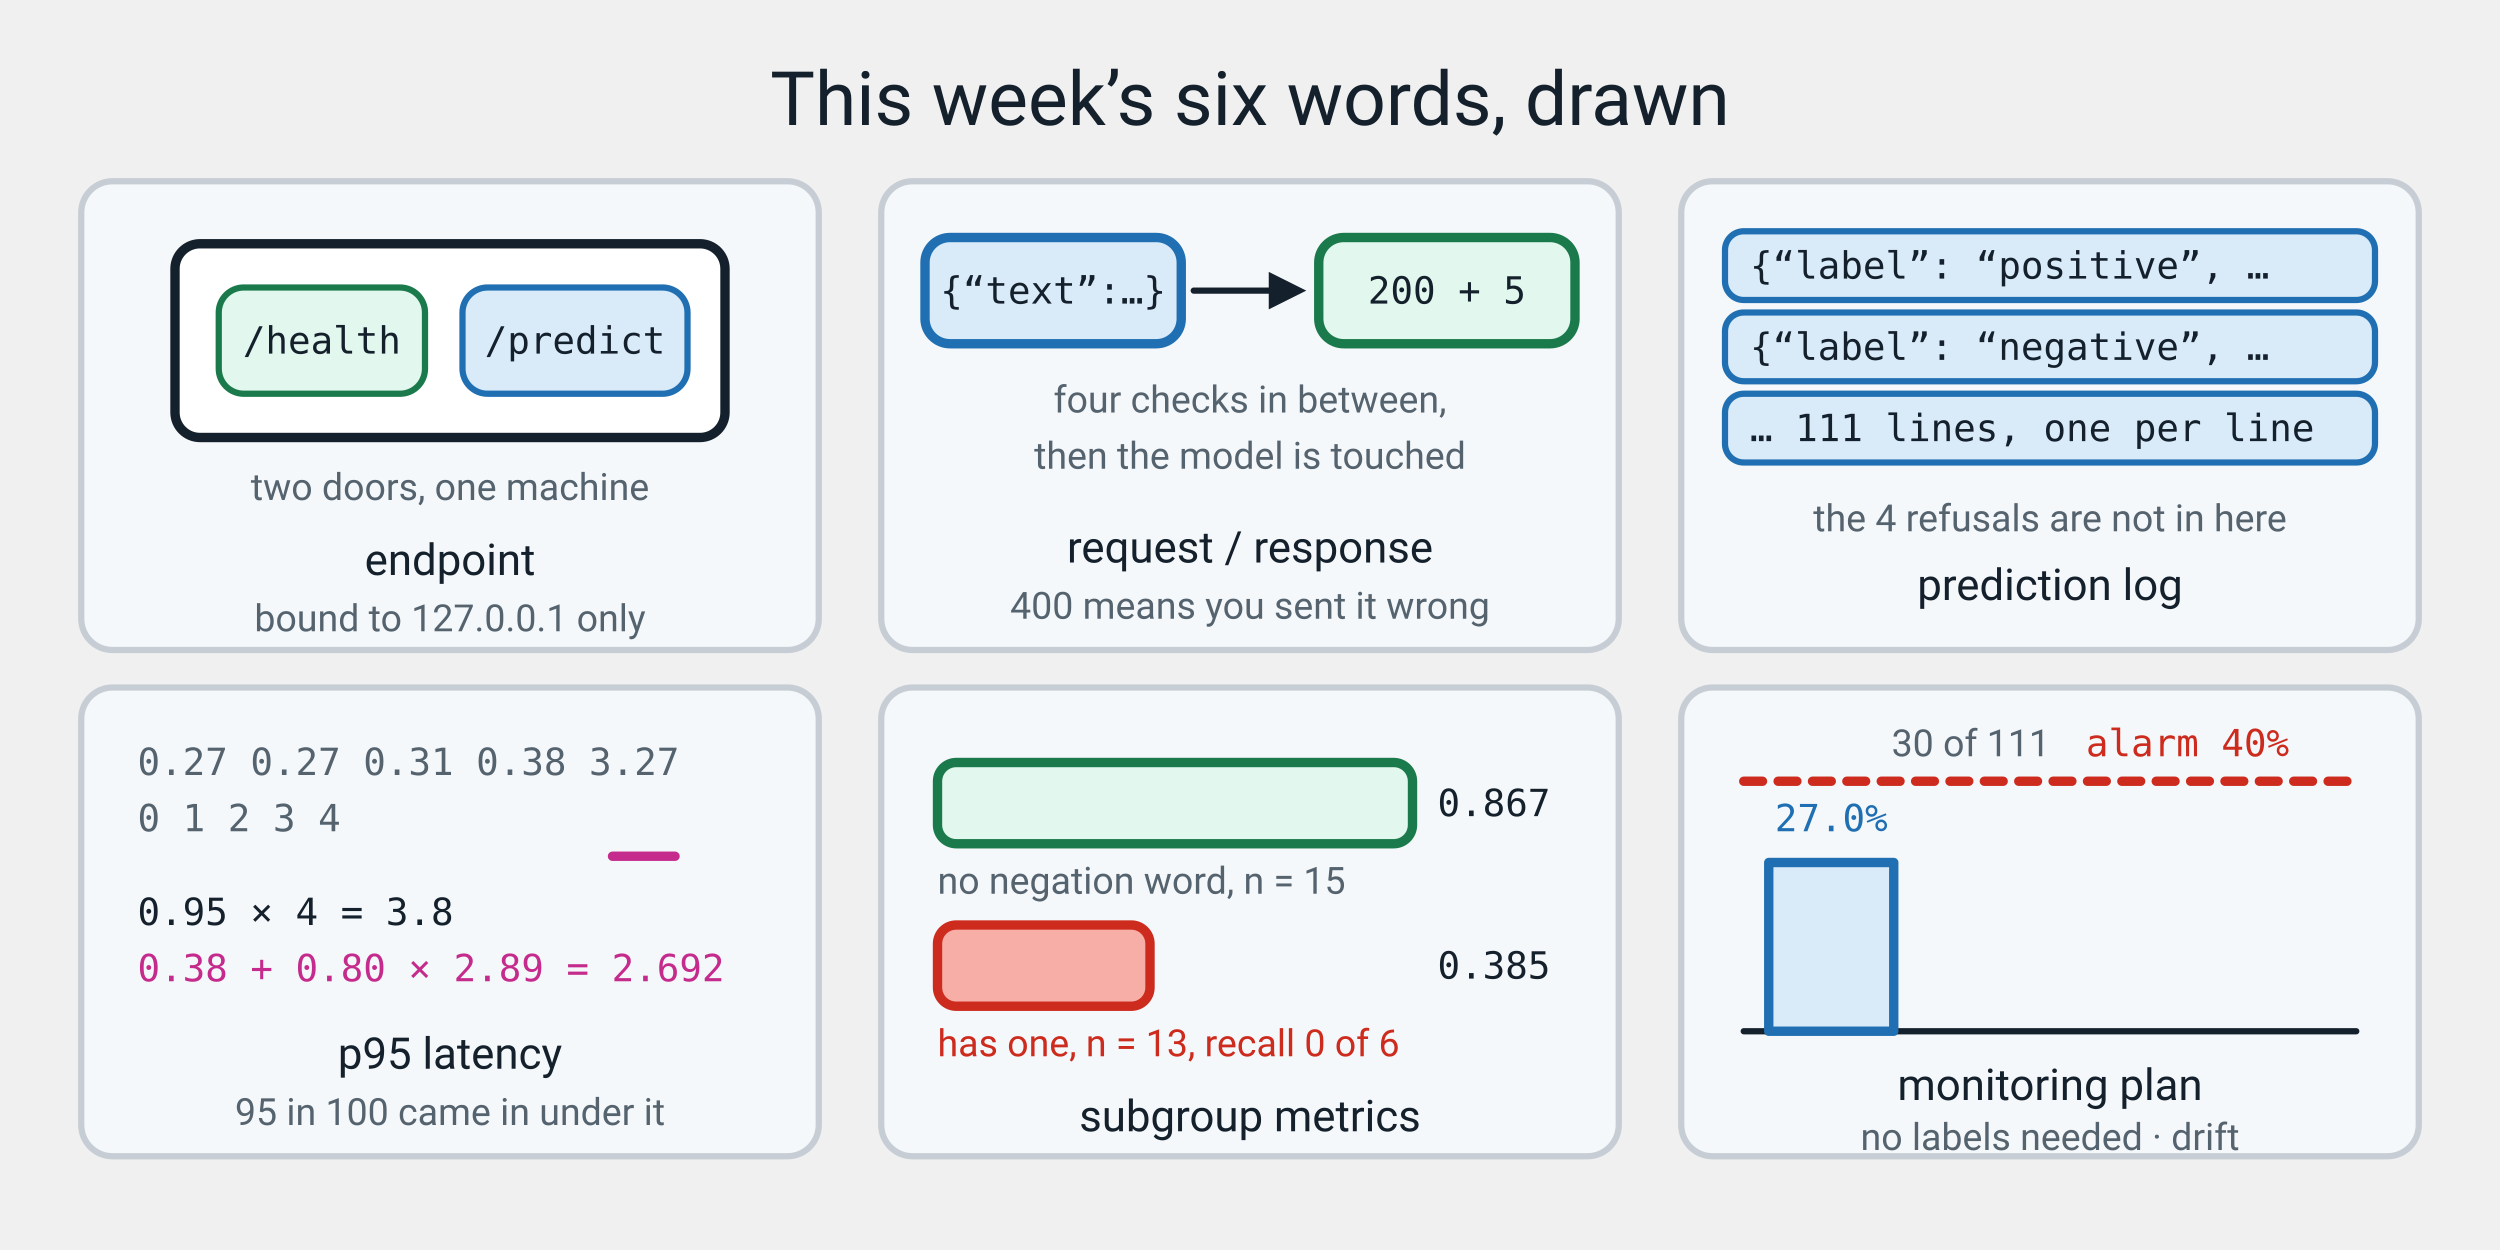
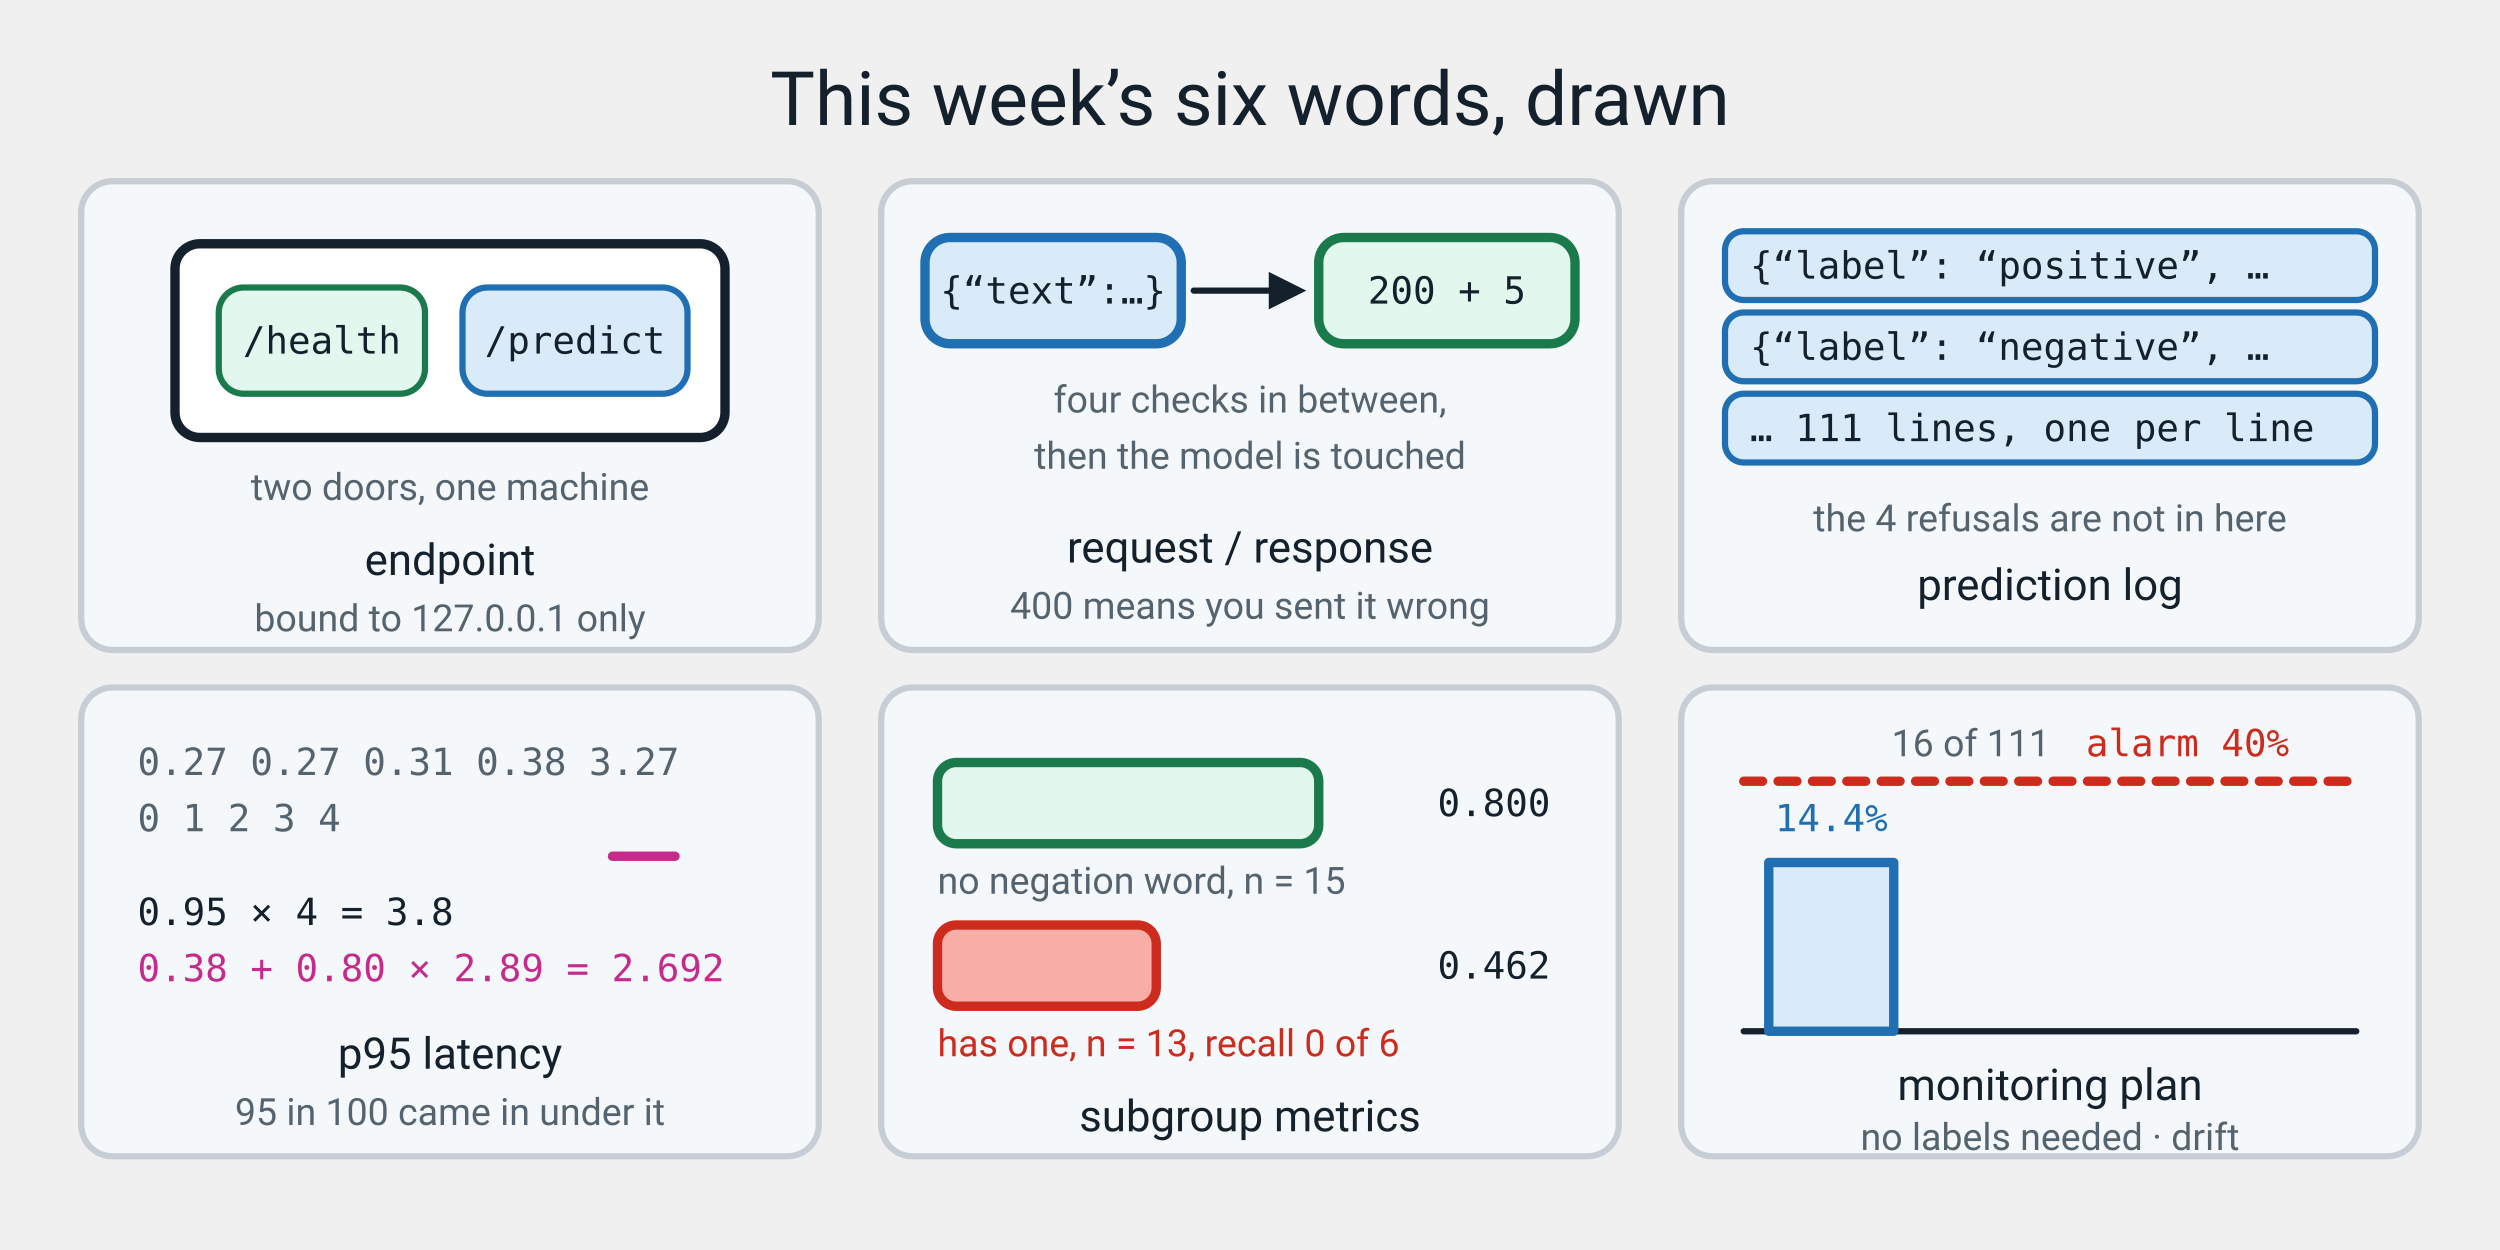
<svg xmlns="http://www.w3.org/2000/svg" viewBox="0 0 800 400" role="img">
  <text x="400" y="40" font-family="ui-sans-serif, system-ui, -apple-system, 'Segoe UI', Roboto, sans-serif" font-size="24" fill="#14202B" text-anchor="middle">This week’s six words, drawn</text>
  <rect x="26" y="58" width="236" height="150" rx="10" fill="#F5F8FA" stroke="#C7CDD4" stroke-width="2" stroke-linejoin="round" />
  <rect x="282" y="58" width="236" height="150" rx="10" fill="#F5F8FA" stroke="#C7CDD4" stroke-width="2" stroke-linejoin="round" />
  <rect x="538" y="58" width="236" height="150" rx="10" fill="#F5F8FA" stroke="#C7CDD4" stroke-width="2" stroke-linejoin="round" />
  <rect x="26" y="220" width="236" height="150" rx="10" fill="#F5F8FA" stroke="#C7CDD4" stroke-width="2" stroke-linejoin="round" />
  <rect x="282" y="220" width="236" height="150" rx="10" fill="#F5F8FA" stroke="#C7CDD4" stroke-width="2" stroke-linejoin="round" />
  <rect x="538" y="220" width="236" height="150" rx="10" fill="#F5F8FA" stroke="#C7CDD4" stroke-width="2" stroke-linejoin="round" />
  <rect x="56" y="78" width="176" height="62" rx="8" fill="#FFFFFF" stroke="#14202B" stroke-width="3" stroke-linejoin="round" />
  <rect x="70" y="92" width="66" height="34" rx="8" fill="#E2F7ED" stroke="#1B7A4B" stroke-width="2" stroke-linejoin="round" />
  <text x="103" y="109" font-family="ui-monospace, SFMono-Regular, Menlo, Consolas, monospace" font-size="12" fill="#14202B" text-anchor="middle" dominant-baseline="central">/health</text>
  <rect x="148" y="92" width="72" height="34" rx="8" fill="#D9EAF9" stroke="#1F6FB2" stroke-width="2" stroke-linejoin="round" />
  <text x="184" y="109" font-family="ui-monospace, SFMono-Regular, Menlo, Consolas, monospace" font-size="12" fill="#14202B" text-anchor="middle" dominant-baseline="central">/predict</text>
  <text x="144" y="160" font-family="ui-sans-serif, system-ui, -apple-system, 'Segoe UI', Roboto, sans-serif" font-size="12" fill="#55636F" text-anchor="middle">two doors, one machine</text>
  <text x="144" y="184" font-family="ui-sans-serif, system-ui, -apple-system, 'Segoe UI', Roboto, sans-serif" font-size="14" fill="#14202B" text-anchor="middle">endpoint</text>
  <text x="144" y="202" font-family="ui-sans-serif, system-ui, -apple-system, 'Segoe UI', Roboto, sans-serif" font-size="12" fill="#55636F" text-anchor="middle">bound to 127.0.0.1 only</text>
  <rect x="296" y="76" width="82" height="34" rx="8" fill="#D9EAF9" stroke="#1F6FB2" stroke-width="3" stroke-linejoin="round" />
  <text x="337" y="93" font-family="ui-monospace, SFMono-Regular, Menlo, Consolas, monospace" font-size="12" fill="#14202B" text-anchor="middle" dominant-baseline="central">{“text”:…}</text>
  <line x1="382" y1="93" x2="410" y2="93" stroke="#14202B" stroke-width="2" stroke-linecap="round" />
  <polygon points="418,93 406,87 406,99" fill="#14202B" />
  <rect x="422" y="76" width="82" height="34" rx="8" fill="#E2F7ED" stroke="#1B7A4B" stroke-width="3" stroke-linejoin="round" />
  <text x="463" y="93" font-family="ui-monospace, SFMono-Regular, Menlo, Consolas, monospace" font-size="12" fill="#14202B" text-anchor="middle" dominant-baseline="central">200 + 5</text>
  <text x="400" y="132" font-family="ui-sans-serif, system-ui, -apple-system, 'Segoe UI', Roboto, sans-serif" font-size="12" fill="#55636F" text-anchor="middle">four checks in between,</text>
  <text x="400" y="150" font-family="ui-sans-serif, system-ui, -apple-system, 'Segoe UI', Roboto, sans-serif" font-size="12" fill="#55636F" text-anchor="middle">then the model is touched</text>
  <text x="400" y="180" font-family="ui-sans-serif, system-ui, -apple-system, 'Segoe UI', Roboto, sans-serif" font-size="14" fill="#14202B" text-anchor="middle">request / response</text>
  <text x="400" y="198" font-family="ui-sans-serif, system-ui, -apple-system, 'Segoe UI', Roboto, sans-serif" font-size="12" fill="#55636F" text-anchor="middle">400 means you sent it wrong</text>
  <rect x="552" y="74" width="208" height="22" rx="6" fill="#D9EAF9" stroke="#1F6FB2" stroke-width="2" stroke-linejoin="round" />
  <text x="560" y="85" font-family="ui-monospace, SFMono-Regular, Menlo, Consolas, monospace" font-size="12" fill="#14202B" dominant-baseline="central">{“label”: “positive”, …</text>
  <rect x="552" y="100" width="208" height="22" rx="6" fill="#D9EAF9" stroke="#1F6FB2" stroke-width="2" stroke-linejoin="round" />
  <text x="560" y="111" font-family="ui-monospace, SFMono-Regular, Menlo, Consolas, monospace" font-size="12" fill="#14202B" dominant-baseline="central">{“label”: “negative”, …</text>
  <rect x="552" y="126" width="208" height="22" rx="6" fill="#D9EAF9" stroke="#1F6FB2" stroke-width="2" stroke-linejoin="round" />
  <text x="560" y="137" font-family="ui-monospace, SFMono-Regular, Menlo, Consolas, monospace" font-size="12" fill="#14202B" dominant-baseline="central">… 111 lines, one per line</text>
  <text x="656" y="170" font-family="ui-sans-serif, system-ui, -apple-system, 'Segoe UI', Roboto, sans-serif" font-size="12" fill="#55636F" text-anchor="middle">the 4 refusals are not in here</text>
  <text x="656" y="192" font-family="ui-sans-serif, system-ui, -apple-system, 'Segoe UI', Roboto, sans-serif" font-size="14" fill="#14202B" text-anchor="middle">prediction log</text>
  <text x="44" y="248" font-family="ui-monospace, SFMono-Regular, Menlo, Consolas, monospace" font-size="12" fill="#55636F">0.27 0.27 0.31 0.38 3.27</text>
  <text x="44" y="266" font-family="ui-monospace, SFMono-Regular, Menlo, Consolas, monospace" font-size="12" fill="#55636F">  0    1    2    3    4</text>
  <line x1="196" y1="274" x2="216" y2="274" stroke="#C42B8C" stroke-width="3" stroke-linecap="round" />
  <text x="44" y="296" font-family="ui-monospace, SFMono-Regular, Menlo, Consolas, monospace" font-size="12" fill="#14202B">0.95 × 4 = 3.8</text>
  <text x="44" y="314" font-family="ui-monospace, SFMono-Regular, Menlo, Consolas, monospace" font-size="12" fill="#C42B8C">0.38 + 0.80 × 2.89 = 2.692</text>
  <text x="144" y="342" font-family="ui-sans-serif, system-ui, -apple-system, 'Segoe UI', Roboto, sans-serif" font-size="14" fill="#14202B" text-anchor="middle">p95 latency</text>
  <text x="144" y="360" font-family="ui-sans-serif, system-ui, -apple-system, 'Segoe UI', Roboto, sans-serif" font-size="12" fill="#55636F" text-anchor="middle">95 in 100 came in under it</text>
-   <rect x="300" y="244" width="152" height="26" rx="6" fill="#E2F7ED" stroke="#1B7A4B" stroke-width="3" stroke-linejoin="round" />
-   <text x="460" y="257" font-family="ui-monospace, SFMono-Regular, Menlo, Consolas, monospace" font-size="12" fill="#14202B" dominant-baseline="central">0.867</text>
+   <rect x="300" y="244" width="122" height="26" rx="6" fill="#E2F7ED" stroke="#1B7A4B" stroke-width="3" stroke-linejoin="round" />
+   <text x="460" y="257" font-family="ui-monospace, SFMono-Regular, Menlo, Consolas, monospace" font-size="12" fill="#14202B" dominant-baseline="central">0.800</text>
  <text x="300" y="286" font-family="ui-sans-serif, system-ui, -apple-system, 'Segoe UI', Roboto, sans-serif" font-size="12" fill="#55636F">no negation word, n = 15</text>
-   <rect x="300" y="296" width="68" height="26" rx="6" fill="#F6AEA6" stroke="#CC2B1D" stroke-width="3" stroke-linejoin="round" />
-   <text x="460" y="309" font-family="ui-monospace, SFMono-Regular, Menlo, Consolas, monospace" font-size="12" fill="#14202B" dominant-baseline="central">0.385</text>
+   <rect x="300" y="296" width="70" height="26" rx="6" fill="#F6AEA6" stroke="#CC2B1D" stroke-width="3" stroke-linejoin="round" />
+   <text x="460" y="309" font-family="ui-monospace, SFMono-Regular, Menlo, Consolas, monospace" font-size="12" fill="#14202B" dominant-baseline="central">0.462</text>
  <text x="300" y="338" font-family="ui-sans-serif, system-ui, -apple-system, 'Segoe UI', Roboto, sans-serif" font-size="12" fill="#CC2B1D">has one, n = 13, recall 0 of 6</text>
  <text x="400" y="362" font-family="ui-sans-serif, system-ui, -apple-system, 'Segoe UI', Roboto, sans-serif" font-size="14" fill="#14202B" text-anchor="middle">subgroup metrics</text>
  <line x1="558" y1="330" x2="754" y2="330" stroke="#14202B" stroke-width="2" stroke-linecap="round" />
  <rect x="566" y="276" width="40" height="54" fill="#D9EAF9" stroke="#1F6FB2" stroke-width="3" stroke-linejoin="round" />
-   <text x="586" y="266" font-family="ui-monospace, SFMono-Regular, Menlo, Consolas, monospace" font-size="12" fill="#1F6FB2" text-anchor="middle">27.0%</text>
+   <text x="586" y="266" font-family="ui-monospace, SFMono-Regular, Menlo, Consolas, monospace" font-size="12" fill="#1F6FB2" text-anchor="middle">14.4%</text>
  <line x1="558" y1="250" x2="754" y2="250" stroke="#CC2B1D" stroke-width="3" stroke-linecap="round" stroke-dasharray="6 5" />
  <text x="700" y="242" font-family="ui-monospace, SFMono-Regular, Menlo, Consolas, monospace" font-size="12" fill="#CC2B1D" text-anchor="middle">alarm 40%</text>
-   <text x="656" y="242" font-family="ui-sans-serif, system-ui, -apple-system, 'Segoe UI', Roboto, sans-serif" font-size="12" fill="#55636F" text-anchor="end">30 of 111</text>
+   <text x="656" y="242" font-family="ui-sans-serif, system-ui, -apple-system, 'Segoe UI', Roboto, sans-serif" font-size="12" fill="#55636F" text-anchor="end">16 of 111</text>
  <text x="656" y="352" font-family="ui-sans-serif, system-ui, -apple-system, 'Segoe UI', Roboto, sans-serif" font-size="14" fill="#14202B" text-anchor="middle">monitoring plan</text>
  <text x="656" y="368" font-family="ui-sans-serif, system-ui, -apple-system, 'Segoe UI', Roboto, sans-serif" font-size="12" fill="#55636F" text-anchor="middle">no labels needed · drift</text>
</svg>
